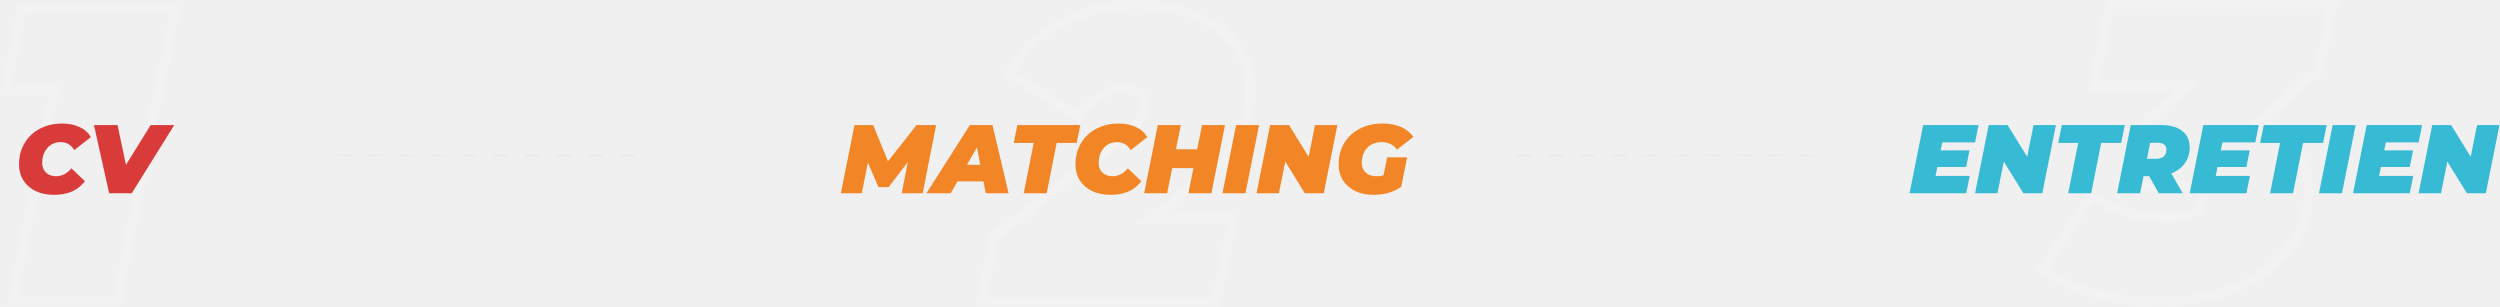
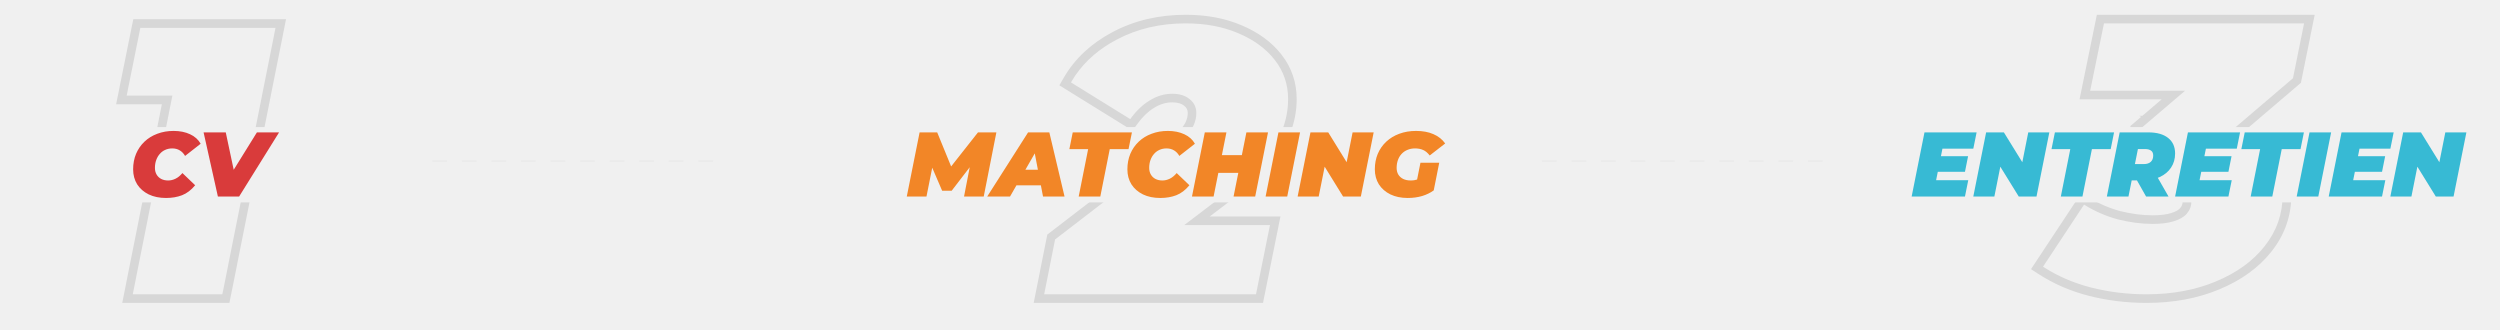
- <svg xmlns="http://www.w3.org/2000/svg" width="1591" height="195" viewBox="0 0 1591 195" fill="none">
-   <path fill-rule="evenodd" clip-rule="evenodd" d="M4.127 195L30.956 60.553H0L11.614 3H115L76.687 195H4.127ZM38.08 54.7L11.252 189.146H71.899L107.876 8.854H16.391L7.14 54.7H38.08Z" fill="#F2F2F2" />
-   <path fill-rule="evenodd" clip-rule="evenodd" d="M621 195L630.229 148.762L706.826 89.826C712.164 85.646 716.076 82.185 718.683 79.419L718.74 79.358L718.799 79.3C721.568 76.525 723.172 74.212 723.974 72.375C724.875 70.311 725.276 68.371 725.276 66.513C725.276 64.364 724.556 62.908 722.918 61.632L722.854 61.582L722.792 61.531C721.225 60.238 718.752 59.273 714.728 59.273C710.636 59.273 706.574 60.447 702.456 63.007L702.408 63.038C698.425 65.46 694.629 69.053 691.075 74.007L687.913 78.415L638.382 47.752L641.202 42.859C648.79 29.692 659.95 19.313 674.445 11.685C689.173 3.854 705.713 0 723.929 0C737.859 0 750.491 2.326 761.716 7.118C773.028 11.873 782.156 18.488 788.831 27.088L784.246 30.661C778.282 22.978 770.019 16.917 759.455 12.479C749.061 8.04 737.219 5.82 723.929 5.82C706.549 5.82 690.959 9.491 677.157 16.832C665.423 23.005 656.151 31.012 649.341 40.853C649.037 41.293 648.738 41.736 648.444 42.183C647.673 43.353 646.935 44.549 646.232 45.77L686.358 70.611C690.277 65.147 694.622 60.965 699.393 58.062C704.334 54.989 709.446 53.453 714.728 53.453C719.669 53.453 723.588 54.648 726.484 57.038C729.551 59.428 731.085 62.587 731.085 66.513C731.085 69.245 730.489 71.977 729.296 74.708C728.103 77.44 725.973 80.342 722.906 83.415C720.01 86.488 715.835 90.159 710.383 94.427L635.497 152.047L628.085 189.18H771.467L780.923 142.316H722.906L750.509 121.316C761.244 113.121 769.678 105.609 775.812 98.78C782.116 91.781 786.546 84.952 789.102 78.293C791.828 71.464 793.191 64.379 793.191 57.038C793.191 47.136 790.21 38.343 784.246 30.661L788.831 27.088C795.602 35.811 799 45.866 799 57.038C799 65.108 797.5 72.915 794.509 80.419C791.629 87.906 786.752 95.32 780.128 102.675C773.668 109.867 764.93 117.624 754.029 125.946L754.022 125.952L740.163 136.495H788.024L776.219 195H621Z" fill="#F2F2F2" />
-   <path fill-rule="evenodd" clip-rule="evenodd" d="M1335.1 190.207L1335.08 190.202C1322.56 186.978 1311.15 182.032 1300.89 175.341L1296 172.151L1330.14 120.495L1335.06 123.572C1341.63 127.689 1348.69 130.778 1356.23 132.845C1364.11 134.784 1371.47 135.727 1378.34 135.727C1383.67 135.727 1387.78 135.162 1390.82 134.208L1390.89 134.186C1394.21 133.189 1396 131.954 1396.92 130.873L1396.95 130.845C1398.08 129.544 1398.64 128.083 1398.64 126.182C1398.64 124.496 1398.14 123.841 1397.14 123.26L1397.03 123.197L1396.92 123.13C1395.43 122.173 1392.24 121.246 1386.38 121.246H1354.02L1363.35 75.194L1370.48 69.117L1369.21 68.376H1371.35L1384.43 57.224H1328.84L1340.57 0H1488L1478.67 46.052L1443.03 76.443C1451.48 80.607 1458.31 86.231 1463.32 93.386C1469.28 101.638 1472.18 111.289 1472.18 122.085C1472.18 136.211 1467.66 148.992 1458.73 160.241C1450.06 171.222 1438.2 179.713 1423.43 185.835C1408.76 191.987 1392.31 195 1374.19 195C1360.74 195 1347.7 193.406 1335.1 190.207ZM1421.14 180.473C1435.15 174.668 1446.13 166.729 1454.09 156.657C1462.22 146.413 1466.28 134.889 1466.28 122.085C1466.28 112.353 1463.69 103.902 1458.5 96.732C1453.7 89.869 1446.92 84.492 1438.16 80.6C1437.76 80.426 1437.37 80.254 1436.97 80.086C1435.35 79.394 1433.68 78.763 1431.96 78.193L1473.28 42.953L1480.81 5.82H1345.39L1336.05 51.404H1400.27L1368.74 78.293L1361.21 115.426H1386.38C1392.6 115.426 1397.19 116.365 1400.13 118.243C1403.07 119.95 1404.54 122.597 1404.54 126.182C1404.54 129.426 1403.5 132.243 1401.42 134.633C1399.52 136.852 1396.58 138.56 1392.6 139.755C1388.8 140.95 1384.04 141.547 1378.34 141.547C1370.9 141.547 1363.03 140.523 1354.73 138.474C1346.6 136.255 1338.99 132.926 1331.9 128.487L1304.14 170.485C1304.47 170.698 1304.8 170.91 1305.13 171.119C1306.45 171.96 1307.79 172.771 1309.15 173.552C1317.52 178.345 1326.65 182.017 1336.57 184.57C1348.68 187.643 1361.21 189.18 1374.19 189.18C1391.65 189.18 1407.3 186.277 1421.14 180.473Z" fill="#F2F2F2" />
-   <path d="M535.119 122.999L543.799 79.599H555.703L567.297 107.933H560.973L583.293 79.599H595.755L587.199 122.999H573.869L578.395 99.687L580.503 99.563L565.499 119.093H559.051L550.619 99.501L553.099 99.687L548.449 122.999H535.119Z" fill="#F28627" />
-   <path d="M589.561 122.999L617.213 79.599H631.597L641.889 122.999H627.319L620.313 86.357H626.017L604.999 122.999H589.561ZM602.333 115.435L608.161 104.895H628.125L629.737 115.435H602.333Z" fill="#F28627" />
-   <path d="M651.469 122.999L657.855 90.945H645.145L647.439 79.599H687.491L685.197 90.945H672.487L666.101 122.999H651.469Z" fill="#F28627" />
-   <path d="M706.682 123.991C702.218 123.991 698.312 123.185 694.964 121.573C691.616 119.92 689.012 117.647 687.152 114.753C685.333 111.819 684.424 108.429 684.424 104.585C684.424 100.783 685.085 97.29 686.408 94.107C687.772 90.925 689.673 88.176 692.112 85.861C694.551 83.547 697.444 81.769 700.792 80.529C704.14 79.248 707.819 78.607 711.828 78.607C716.003 78.607 719.702 79.351 722.926 80.839C726.15 82.327 728.547 84.477 730.118 87.287L719.578 95.533C718.669 93.921 717.491 92.681 716.044 91.813C714.597 90.904 712.882 90.449 710.898 90.449C709.162 90.449 707.571 90.78 706.124 91.441C704.719 92.061 703.499 92.971 702.466 94.169C701.433 95.327 700.627 96.711 700.048 98.323C699.469 99.935 699.18 101.713 699.18 103.655C699.18 105.35 699.552 106.838 700.296 108.119C701.04 109.401 702.073 110.393 703.396 111.095C704.76 111.798 706.331 112.149 708.108 112.149C709.803 112.149 711.456 111.757 713.068 110.971C714.721 110.186 716.292 108.905 717.78 107.127L726.398 115.373C723.753 118.597 720.797 120.85 717.532 122.131C714.308 123.371 710.691 123.991 706.682 123.991Z" fill="#F28627" />
-   <path d="M764.971 79.599H779.603L770.923 122.999H756.291L764.971 79.599ZM742.775 122.999H728.143L736.823 79.599H751.455L742.775 122.999ZM760.445 107.003H745.007L747.425 94.975H762.863L760.445 107.003Z" fill="#F28627" />
-   <path d="M777.973 122.999L786.653 79.599H801.285L792.605 122.999H777.973Z" fill="#F28627" />
-   <path d="M799.648 122.999L808.328 79.599H820.356L836.662 106.011H831.578L836.848 79.599H851.108L842.428 122.999H830.4L814.094 96.587H819.178L813.908 122.999H799.648Z" fill="#F28627" />
-   <path d="M874.155 123.991C869.691 123.991 865.785 123.185 862.437 121.573C859.089 119.92 856.485 117.647 854.625 114.753C852.806 111.819 851.897 108.429 851.897 104.585C851.897 100.783 852.558 97.29 853.881 94.107C855.245 90.925 857.167 88.176 859.647 85.861C862.127 83.547 865.061 81.769 868.451 80.529C871.881 79.248 875.663 78.607 879.797 78.607C884.343 78.607 888.249 79.331 891.515 80.777C894.821 82.183 897.487 84.291 899.513 87.101L889.035 95.223C887.629 93.405 886.141 92.165 884.571 91.503C883 90.801 881.181 90.449 879.115 90.449C877.213 90.449 875.498 90.78 873.969 91.441C872.439 92.061 871.117 92.971 870.001 94.169C868.926 95.327 868.099 96.711 867.521 98.323C866.942 99.935 866.653 101.713 866.653 103.655C866.653 105.35 867.025 106.838 867.769 108.119C868.554 109.401 869.649 110.393 871.055 111.095C872.501 111.798 874.217 112.149 876.201 112.149C877.854 112.149 879.507 111.881 881.161 111.343C882.814 110.765 884.509 109.793 886.245 108.429L891.763 118.845C889.489 120.499 886.844 121.78 883.827 122.689C880.809 123.557 877.585 123.991 874.155 123.991ZM879.487 116.613L882.773 100.121H895.483L891.763 118.845L879.487 116.613Z" fill="#F28627" />
-   <path d="M34.361 123.991C29.898 123.991 25.991 123.185 22.643 121.573C19.296 119.92 16.692 117.647 14.832 114.753C13.013 111.819 12.104 108.429 12.104 104.585C12.104 100.783 12.765 97.29 14.088 94.107C15.451 90.925 17.353 88.176 19.791 85.861C22.23 83.547 25.123 81.769 28.471 80.529C31.82 79.248 35.498 78.607 39.508 78.607C43.682 78.607 47.382 79.351 50.605 80.839C53.83 82.327 56.227 84.477 57.797 87.287L47.258 95.533C46.348 93.921 45.17 92.681 43.724 91.813C42.277 90.904 40.562 90.449 38.578 90.449C36.842 90.449 35.25 90.78 33.803 91.441C32.398 92.061 31.179 92.971 30.145 94.169C29.112 95.327 28.306 96.711 27.727 98.323C27.149 99.935 26.86 101.713 26.86 103.655C26.86 105.35 27.232 106.838 27.976 108.119C28.72 109.401 29.753 110.393 31.076 111.095C32.44 111.798 34.01 112.149 35.788 112.149C37.482 112.149 39.136 111.757 40.748 110.971C42.401 110.186 43.971 108.905 45.459 107.127L54.078 115.373C51.432 118.597 48.477 120.85 45.212 122.131C41.987 123.371 38.371 123.991 34.361 123.991Z" fill="#D93B3B" />
-   <path d="M69.462 122.999L59.79 79.599H74.794L82.606 116.365H73.058L95.874 79.599H110.878L83.846 122.999H69.462Z" fill="#D93B3B" />
-   <path d="M1234.06 95.72H1253.41L1251.3 106.26H1231.96L1234.06 95.72ZM1231.77 111.964H1253.53L1251.3 123H1215.22L1223.9 79.6H1259.17L1256.94 90.636H1236.05L1231.77 111.964Z" fill="#37BAD4" />
-   <path d="M1256.93 123L1265.61 79.6H1277.64L1293.95 106.012H1288.86L1294.13 79.6H1308.39L1299.71 123H1287.68L1271.38 96.588H1276.46L1271.19 123H1256.93Z" fill="#37BAD4" />
-   <path d="M1316.19 123L1322.57 90.946H1309.86L1312.16 79.6H1352.21L1349.91 90.946H1337.2L1330.82 123H1316.19Z" fill="#37BAD4" />
-   <path d="M1347.33 123L1356.01 79.6H1375.48C1381.22 79.6 1385.67 80.86 1388.81 83.382C1391.95 85.862 1393.52 89.354 1393.52 93.86C1393.52 97.497 1392.61 100.68 1390.79 103.408C1389.01 106.136 1386.47 108.264 1383.17 109.794C1379.9 111.323 1376.04 112.088 1371.57 112.088H1357.56L1365.37 105.95L1361.96 123H1347.33ZM1373.87 123L1364.94 107.19H1380L1389.06 123H1373.87ZM1365 107.686L1359.85 101.052H1372.32C1374.34 101.052 1375.91 100.556 1377.03 99.564C1378.14 98.53 1378.7 97.104 1378.7 95.286C1378.7 93.715 1378.21 92.599 1377.21 91.938C1376.26 91.235 1374.94 90.884 1373.25 90.884H1361.9L1369.71 84.064L1365 107.686Z" fill="#37BAD4" />
-   <path d="M1412.37 95.72H1431.72L1429.61 106.26H1410.27L1412.37 95.72ZM1410.08 111.964H1431.84L1429.61 123H1393.53L1402.21 79.6H1437.48L1435.25 90.636H1414.36L1410.08 111.964Z" fill="#37BAD4" />
-   <path d="M1444.67 123L1451.05 90.946H1438.34L1440.64 79.6H1480.69L1478.4 90.946H1465.69L1459.3 123H1444.67Z" fill="#37BAD4" />
-   <path d="M1475.81 123L1484.49 79.6H1499.12L1490.44 123H1475.81Z" fill="#37BAD4" />
-   <path d="M1516.33 95.72H1535.68L1533.57 106.26H1514.23L1516.33 95.72ZM1514.04 111.964H1535.8L1533.57 123H1497.49L1506.17 79.6H1541.44L1539.21 90.636H1518.32L1514.04 111.964Z" fill="#37BAD4" />
-   <path d="M1539.2 123L1547.88 79.6H1559.91L1576.22 106.012H1571.13L1576.4 79.6H1590.66L1581.98 123H1569.95L1553.65 96.588H1558.73L1553.46 123H1539.2Z" fill="#37BAD4" />
-   <path d="M965 99H1157" stroke="#EAEAEA" stroke-dasharray="10 10" />
-   <path d="M214 99H406" stroke="#EAEAEA" stroke-dasharray="10 10" />
+ <svg xmlns="http://www.w3.org/2000/svg" width="1692" height="223" viewBox="0 0 1692 223" fill="none">
+   <mask id="mask0_663_1261" style="mask-type:alpha" maskUnits="userSpaceOnUse" x="0" y="137" width="1692" height="86">
+     <path d="M0 137H1692V223H0V137Z" fill="white" />
+   </mask>
+   <g mask="url(#mask0_663_1261)">
+     <path fill-rule="evenodd" clip-rule="evenodd" d="M82.72 205L109.549 70.553H78.593L90.207 13H193.593L155.279 205H82.72ZM116.673 64.7L89.844 199.146H150.491L186.469 18.854H94.984L85.733 64.7H116.673Z" fill="#D7D7D7" />
+     <path fill-rule="evenodd" clip-rule="evenodd" d="M699.593 205L708.822 158.762L785.419 99.826C790.757 95.646 794.669 92.185 797.276 89.419L797.333 89.358L797.392 89.3C800.16 86.525 801.765 84.212 802.567 82.375C803.468 80.311 803.869 78.371 803.869 76.513C803.869 74.364 803.149 72.909 801.511 71.632L801.447 71.582L801.385 71.531C799.818 70.238 797.345 69.273 793.32 69.273C789.229 69.273 785.166 70.447 781.049 73.007L781 73.038C777.018 75.46 773.221 79.053 769.668 84.007L766.506 88.415L716.975 57.752L719.794 52.859C727.383 39.692 738.543 29.313 753.038 21.685C767.766 13.854 784.305 10 802.521 10C816.452 10 829.084 12.326 840.309 17.118C851.621 21.873 860.749 28.488 867.424 37.088L862.839 40.661C856.875 32.978 848.611 26.917 838.047 22.479C827.654 18.04 815.812 15.82 802.521 15.82C785.142 15.82 769.551 19.491 755.75 26.832C744.016 33.005 734.744 41.012 727.934 50.853C727.63 51.293 727.331 51.736 727.036 52.183C726.265 53.353 725.528 54.549 724.825 55.77L764.951 80.611C768.87 75.147 773.215 70.965 777.986 68.062C782.927 64.989 788.038 63.453 793.32 63.453C798.262 63.453 802.181 64.648 805.077 67.038C808.144 69.428 809.678 72.587 809.678 76.513C809.678 79.245 809.081 81.977 807.889 84.708C806.696 87.44 804.566 90.342 801.499 93.415C798.602 96.488 794.428 100.159 788.976 104.427L714.09 162.047L706.678 199.18H850.06L859.516 152.316H801.499L829.102 131.316C839.836 123.121 848.271 115.609 854.405 108.78C860.709 101.781 865.139 94.952 867.695 88.293C870.421 81.464 871.784 74.379 871.784 67.038C871.784 57.136 868.802 48.343 862.839 40.661L867.424 37.088C874.195 45.811 877.593 55.866 877.593 67.038C877.593 75.108 876.093 82.915 873.102 90.419C870.222 97.906 865.345 105.32 858.721 112.675C852.261 119.867 843.523 127.624 832.622 135.946L832.615 135.952L818.755 146.495H866.617L854.811 205H699.593Z" fill="#D7D7D7" />
+     <path fill-rule="evenodd" clip-rule="evenodd" d="M1413.69 200.207L1413.67 200.202C1401.15 196.978 1389.74 192.032 1379.48 185.341L1374.59 182.151L1408.73 130.495L1413.65 133.572C1420.23 137.689 1427.28 140.778 1434.82 142.845C1442.7 144.784 1450.06 145.727 1456.93 145.727C1462.27 145.727 1466.37 145.162 1469.41 144.208L1469.48 144.186C1472.8 143.189 1474.59 141.954 1475.52 140.873L1475.54 140.845C1476.67 139.544 1477.23 138.083 1477.23 136.182C1477.23 134.496 1476.73 133.841 1475.73 133.26L1475.62 133.197L1475.52 133.13C1474.02 132.173 1470.83 131.246 1464.97 131.246H1432.61L1441.95 85.194L1449.07 79.117L1447.8 78.376H1449.94L1463.02 67.224H1407.44L1419.16 10H1566.59L1557.26 56.052L1521.62 86.443C1530.07 90.607 1536.9 96.231 1541.92 103.386C1547.87 111.638 1550.77 121.289 1550.77 132.085C1550.77 146.211 1546.25 158.992 1537.33 170.241C1528.65 181.222 1516.8 189.713 1502.03 195.835C1487.36 201.987 1470.91 205 1452.78 205C1439.33 205 1426.3 203.406 1413.69 200.207ZM1499.73 190.473C1513.74 184.668 1524.72 176.729 1532.68 166.657C1540.81 156.413 1544.87 144.889 1544.87 132.085C1544.87 122.353 1542.28 113.902 1537.09 106.732C1532.29 99.869 1525.51 94.492 1516.75 90.6C1516.36 90.426 1515.96 90.254 1515.56 90.086C1513.94 89.394 1512.27 88.763 1510.55 88.193L1551.88 52.953L1559.4 15.82H1423.98L1414.64 61.404H1478.86L1447.33 88.293L1439.81 125.426H1464.97C1471.2 125.426 1475.78 126.365 1478.72 128.243C1481.66 129.95 1483.13 132.597 1483.13 136.182C1483.13 139.426 1482.09 142.243 1480.02 144.633C1478.11 146.852 1475.17 148.56 1471.2 149.755C1467.39 150.95 1462.64 151.547 1456.93 151.547C1449.49 151.547 1441.62 150.523 1433.32 148.474C1425.19 146.255 1417.58 142.926 1410.49 138.487L1382.73 180.485C1383.06 180.698 1383.39 180.91 1383.72 181.119C1385.04 181.96 1386.38 182.771 1387.75 183.552C1396.11 188.345 1405.25 192.017 1415.16 194.57C1427.27 197.643 1439.81 199.18 1452.78 199.18C1470.25 199.18 1485.9 196.277 1499.73 190.473Z" fill="#D7D7D7" />
+   </g>
+   <mask id="mask1_663_1261" style="mask-type:alpha" maskUnits="userSpaceOnUse" x="0" y="0" width="1692" height="86">
+     <path d="M0 0H1692V86H0V0Z" fill="white" />
+   </mask>
+   <g mask="url(#mask1_663_1261)">
+     <path fill-rule="evenodd" clip-rule="evenodd" d="M82.72 205L109.549 70.553H78.593L90.207 13H193.593L155.279 205H82.72ZM116.673 64.7L89.844 199.146H150.491L186.469 18.854H94.984L85.733 64.7H116.673Z" fill="#D7D7D7" />
+     <path fill-rule="evenodd" clip-rule="evenodd" d="M699.593 205L708.822 158.762L785.419 99.826C790.757 95.646 794.669 92.185 797.276 89.419L797.333 89.358L797.392 89.3C800.16 86.525 801.765 84.212 802.567 82.375C803.468 80.311 803.869 78.371 803.869 76.513C803.869 74.364 803.149 72.909 801.511 71.632L801.447 71.582L801.385 71.531C799.818 70.238 797.345 69.273 793.32 69.273C789.229 69.273 785.166 70.447 781.049 73.007L781 73.038C777.018 75.46 773.221 79.053 769.668 84.007L766.506 88.415L716.975 57.752L719.794 52.859C727.383 39.692 738.543 29.313 753.038 21.685C767.766 13.854 784.305 10 802.521 10C816.452 10 829.084 12.326 840.309 17.118C851.621 21.873 860.749 28.488 867.424 37.088L862.839 40.661C856.875 32.978 848.611 26.917 838.047 22.479C827.654 18.04 815.812 15.82 802.521 15.82C785.142 15.82 769.551 19.491 755.75 26.832C744.016 33.005 734.744 41.012 727.934 50.853C727.63 51.293 727.331 51.736 727.036 52.183C726.265 53.353 725.528 54.549 724.825 55.77L764.951 80.611C768.87 75.147 773.215 70.965 777.986 68.062C782.927 64.989 788.038 63.453 793.32 63.453C798.262 63.453 802.181 64.648 805.077 67.038C808.144 69.428 809.678 72.587 809.678 76.513C809.678 79.245 809.081 81.977 807.889 84.708C806.696 87.44 804.566 90.342 801.499 93.415C798.602 96.488 794.428 100.159 788.976 104.427L714.09 162.047L706.678 199.18H850.06L859.516 152.316H801.499L829.102 131.316C839.836 123.121 848.271 115.609 854.405 108.78C860.709 101.781 865.139 94.952 867.695 88.293C870.421 81.464 871.784 74.379 871.784 67.038C871.784 57.136 868.802 48.343 862.839 40.661L867.424 37.088C874.195 45.811 877.593 55.866 877.593 67.038C877.593 75.108 876.093 82.915 873.102 90.419C870.222 97.906 865.345 105.32 858.721 112.675C852.261 119.867 843.523 127.624 832.622 135.946L832.615 135.952L818.755 146.495H866.617L854.811 205H699.593Z" fill="#D7D7D7" />
+     <path fill-rule="evenodd" clip-rule="evenodd" d="M1413.69 200.207L1413.67 200.202C1401.15 196.978 1389.74 192.032 1379.48 185.341L1374.59 182.151L1408.73 130.495L1413.65 133.572C1420.23 137.689 1427.28 140.778 1434.82 142.845C1442.7 144.784 1450.06 145.727 1456.93 145.727C1462.27 145.727 1466.37 145.162 1469.41 144.208L1469.48 144.186C1472.8 143.189 1474.59 141.954 1475.52 140.873L1475.54 140.845C1476.67 139.544 1477.23 138.083 1477.23 136.182C1477.23 134.496 1476.73 133.841 1475.73 133.26L1475.62 133.197L1475.52 133.13C1474.02 132.173 1470.83 131.246 1464.97 131.246H1432.61L1441.95 85.194L1449.07 79.117L1447.8 78.376H1449.94L1463.02 67.224H1407.44L1419.16 10H1566.59L1557.26 56.052L1521.62 86.443C1530.07 90.607 1536.9 96.231 1541.92 103.386C1547.87 111.638 1550.77 121.289 1550.77 132.085C1550.77 146.211 1546.25 158.992 1537.33 170.241C1528.65 181.222 1516.8 189.713 1502.03 195.835C1487.36 201.987 1470.91 205 1452.78 205C1439.33 205 1426.3 203.406 1413.69 200.207ZM1499.73 190.473C1513.74 184.668 1524.72 176.729 1532.68 166.657C1540.81 156.413 1544.87 144.889 1544.87 132.085C1544.87 122.353 1542.28 113.902 1537.09 106.732C1532.29 99.869 1525.51 94.492 1516.75 90.6C1516.36 90.426 1515.96 90.254 1515.56 90.086C1513.94 89.394 1512.27 88.763 1510.55 88.193L1551.88 52.953L1559.4 15.82H1423.98L1414.64 61.404H1478.86L1447.33 88.293L1439.81 125.426H1464.97C1471.2 125.426 1475.78 126.365 1478.72 128.243C1481.66 129.95 1483.13 132.597 1483.13 136.182C1483.13 139.426 1482.09 142.243 1480.02 144.633C1478.11 146.852 1475.17 148.56 1471.2 149.755C1467.39 150.95 1462.64 151.547 1456.93 151.547C1449.49 151.547 1441.62 150.523 1433.32 148.474C1425.19 146.255 1417.58 142.926 1410.49 138.487L1382.73 180.485C1383.06 180.698 1383.39 180.91 1383.72 181.119C1385.04 181.96 1386.38 182.771 1387.75 183.552C1396.11 188.345 1405.25 192.017 1415.16 194.57C1427.27 197.643 1439.81 199.18 1452.78 199.18C1470.25 199.18 1485.9 196.277 1499.73 190.473Z" fill="#D7D7D7" />
+   </g>
+   <path d="M613.712 132.999L622.392 89.599H634.296L645.89 117.933H639.566L661.886 89.599H674.348L665.792 132.999H652.462L656.988 109.687L659.096 109.563L644.092 129.093H637.644L629.212 109.501L631.692 109.687L627.042 132.999H613.712Z" fill="#F28627" />
+   <path d="M668.154 132.999L695.806 89.599H710.19L720.482 132.999H705.912L698.906 96.357H704.61L683.592 132.999H668.154ZM680.926 125.435L686.754 114.895H706.718L708.33 125.435H680.926Z" fill="#F28627" />
+   <path d="M730.062 132.999L736.448 100.945H723.738L726.032 89.599H766.084L763.79 100.945H751.08L744.694 132.999H730.062Z" fill="#F28627" />
+   <path d="M785.275 133.991C780.811 133.991 776.905 133.185 773.557 131.573C770.209 129.92 767.605 127.647 765.745 124.753C763.926 121.819 763.017 118.429 763.017 114.585C763.017 110.783 763.678 107.29 765.001 104.107C766.365 100.925 768.266 98.176 770.705 95.861C773.143 93.547 776.037 91.769 779.385 90.529C782.733 89.248 786.411 88.607 790.421 88.607C794.595 88.607 798.295 89.351 801.519 90.839C804.743 92.327 807.14 94.477 808.711 97.287L798.171 105.533C797.261 103.921 796.083 102.681 794.637 101.813C793.19 100.904 791.475 100.449 789.491 100.449C787.755 100.449 786.163 100.78 784.717 101.441C783.311 102.061 782.092 102.971 781.059 104.169C780.025 105.327 779.219 106.711 778.641 108.323C778.062 109.935 777.773 111.713 777.773 113.655C777.773 115.35 778.145 116.838 778.889 118.119C779.633 119.401 780.666 120.393 781.989 121.095C783.353 121.798 784.923 122.149 786.701 122.149C788.395 122.149 790.049 121.757 791.661 120.971C793.314 120.186 794.885 118.905 796.373 117.127L804.991 125.373C802.345 128.597 799.39 130.85 796.125 132.131C792.901 133.371 789.284 133.991 785.275 133.991Z" fill="#F28627" />
+   <path d="M843.563 89.599H858.195L849.515 132.999H834.883L843.563 89.599ZM821.367 132.999H806.735L815.415 89.599H830.047L821.367 132.999ZM839.037 117.003H823.599L826.017 104.975H841.455L839.037 117.003Z" fill="#F28627" />
+   <path d="M856.565 132.999L865.245 89.599H879.877L871.197 132.999H856.565Z" fill="#F28627" />
+   <path d="M878.241 132.999L886.921 89.599H898.949L915.255 116.011H910.171L915.441 89.599H929.701L921.021 132.999H908.993L892.687 106.587H897.771L892.501 132.999H878.241Z" fill="#F28627" />
+   <path d="M952.747 133.991C948.283 133.991 944.377 133.185 941.029 131.573C937.681 129.92 935.077 127.647 933.217 124.753C931.399 121.819 930.489 118.429 930.489 114.585C930.489 110.783 931.151 107.29 932.473 104.107C933.837 100.925 935.759 98.176 938.239 95.861C940.719 93.547 943.654 91.769 947.043 90.529C950.474 89.248 954.256 88.607 958.389 88.607C962.936 88.607 966.842 89.331 970.107 90.777C973.414 92.183 976.08 94.291 978.105 97.101L967.627 105.223C966.222 103.405 964.734 102.165 963.163 101.503C961.593 100.801 959.774 100.449 957.707 100.449C955.806 100.449 954.091 100.78 952.561 101.441C951.032 102.061 949.709 102.971 948.593 104.169C947.519 105.327 946.692 106.711 946.113 108.323C945.535 109.935 945.245 111.713 945.245 113.655C945.245 115.35 945.617 116.838 946.361 118.119C947.147 119.401 948.242 120.393 949.647 121.095C951.094 121.798 952.809 122.149 954.793 122.149C956.447 122.149 958.1 121.881 959.753 121.343C961.407 120.765 963.101 119.793 964.837 118.429L970.355 128.845C968.082 130.499 965.437 131.78 962.419 132.689C959.402 133.557 956.178 133.991 952.747 133.991ZM958.079 126.613L961.365 110.121H974.075L970.355 128.845L958.079 126.613Z" fill="#F28627" />
+   <path d="M1312.66 105.72H1332L1329.89 116.26H1310.55L1312.66 105.72ZM1310.36 121.964H1332.12L1329.89 133H1293.81L1302.49 89.6H1337.77L1335.53 100.636H1314.64L1310.36 121.964Z" fill="#37BAD4" />
+   <path d="M1335.53 133L1344.21 89.6H1356.23L1372.54 116.012H1367.46L1372.73 89.6H1386.99L1378.31 133H1366.28L1349.97 106.588H1355.06L1349.79 133H1335.53Z" fill="#37BAD4" />
+   <path d="M1394.78 133L1401.17 100.946H1388.46L1390.75 89.6H1430.8L1428.51 100.946H1415.8L1409.41 133H1394.78Z" fill="#37BAD4" />
+   <path d="M1425.92 133L1434.6 89.6H1454.07C1459.82 89.6 1464.26 90.86 1467.4 93.382C1470.54 95.862 1472.11 99.354 1472.11 103.86C1472.11 107.497 1471.2 110.68 1469.38 113.408C1467.61 116.136 1465.06 118.264 1461.76 119.794C1458.49 121.323 1454.63 122.088 1450.16 122.088H1436.15L1443.96 115.95L1440.55 133H1425.92ZM1452.46 133L1443.53 117.19H1458.6L1467.65 133H1452.46ZM1443.59 117.686L1438.45 111.052H1450.91C1452.93 111.052 1454.5 110.556 1455.62 109.564C1456.74 108.53 1457.29 107.104 1457.29 105.286C1457.29 103.715 1456.8 102.599 1455.81 101.938C1454.86 101.235 1453.53 100.884 1451.84 100.884H1440.49L1448.3 94.064L1443.59 117.686Z" fill="#37BAD4" />
+   <path d="M1490.97 105.72H1510.31L1508.2 116.26H1488.86L1490.97 105.72ZM1488.67 121.964H1510.44L1508.2 133H1472.12L1480.8 89.6H1516.08L1513.85 100.636H1492.95L1488.67 121.964Z" fill="#37BAD4" />
+   <path d="M1523.26 133L1529.65 100.946H1516.94L1519.23 89.6H1559.28L1556.99 100.946H1544.28L1537.89 133H1523.26Z" fill="#37BAD4" />
+   <path d="M1554.4 133L1563.08 89.6H1577.71L1569.03 133H1554.4Z" fill="#37BAD4" />
+   <path d="M1594.93 105.72H1614.27L1612.16 116.26H1592.82L1594.93 105.72ZM1592.63 121.964H1614.39L1612.16 133H1576.08L1584.76 89.6H1620.04L1617.8 100.636H1596.91L1592.63 121.964Z" fill="#37BAD4" />
+   <path d="M1617.79 133L1626.47 89.6H1638.5L1654.81 116.012H1649.72L1654.99 89.6H1669.25L1660.57 133H1648.55L1632.24 106.588H1637.32L1632.05 133H1617.79Z" fill="#37BAD4" />
+   <path d="M1043.59 109H1235.59" stroke="#EAEAEA" stroke-dasharray="10 10" />
+   <path d="M292.593 109H484.593" stroke="#EAEAEA" stroke-dasharray="10 10" />
+   <path d="M112.362 133.991C107.898 133.991 103.992 133.185 100.644 131.573C97.296 129.92 94.692 127.647 92.832 124.753C91.013 121.819 90.103 118.429 90.103 114.585C90.103 110.783 90.765 107.29 92.088 104.107C93.451 100.925 95.353 98.176 97.791 95.861C100.23 93.547 103.124 91.769 106.472 90.529C109.82 89.248 113.498 88.607 117.508 88.607C121.682 88.607 125.382 89.351 128.606 90.839C131.83 92.327 134.227 94.477 135.798 97.287L125.258 105.533C124.348 103.921 123.17 102.681 121.724 101.813C120.277 100.904 118.562 100.449 116.578 100.449C114.842 100.449 113.25 100.78 111.804 101.441C110.398 102.061 109.179 102.971 108.146 104.169C107.112 105.327 106.306 106.711 105.728 108.323C105.149 109.935 104.86 111.713 104.86 113.655C104.86 115.35 105.232 116.838 105.976 118.119C106.72 119.401 107.753 120.393 109.076 121.095C110.44 121.798 112.01 122.149 113.788 122.149C115.482 122.149 117.136 121.757 118.748 120.971C120.401 120.186 121.972 118.905 123.46 117.127L132.078 125.373C129.432 128.597 126.477 130.85 123.212 132.131C119.988 133.371 116.371 133.991 112.362 133.991Z" fill="#D93B3B" />
+   <path d="M147.462 132.999L137.79 89.599H152.794L160.606 126.365H151.058L173.874 89.599H188.878L161.846 132.999H147.462Z" fill="#D93B3B" />
</svg>
